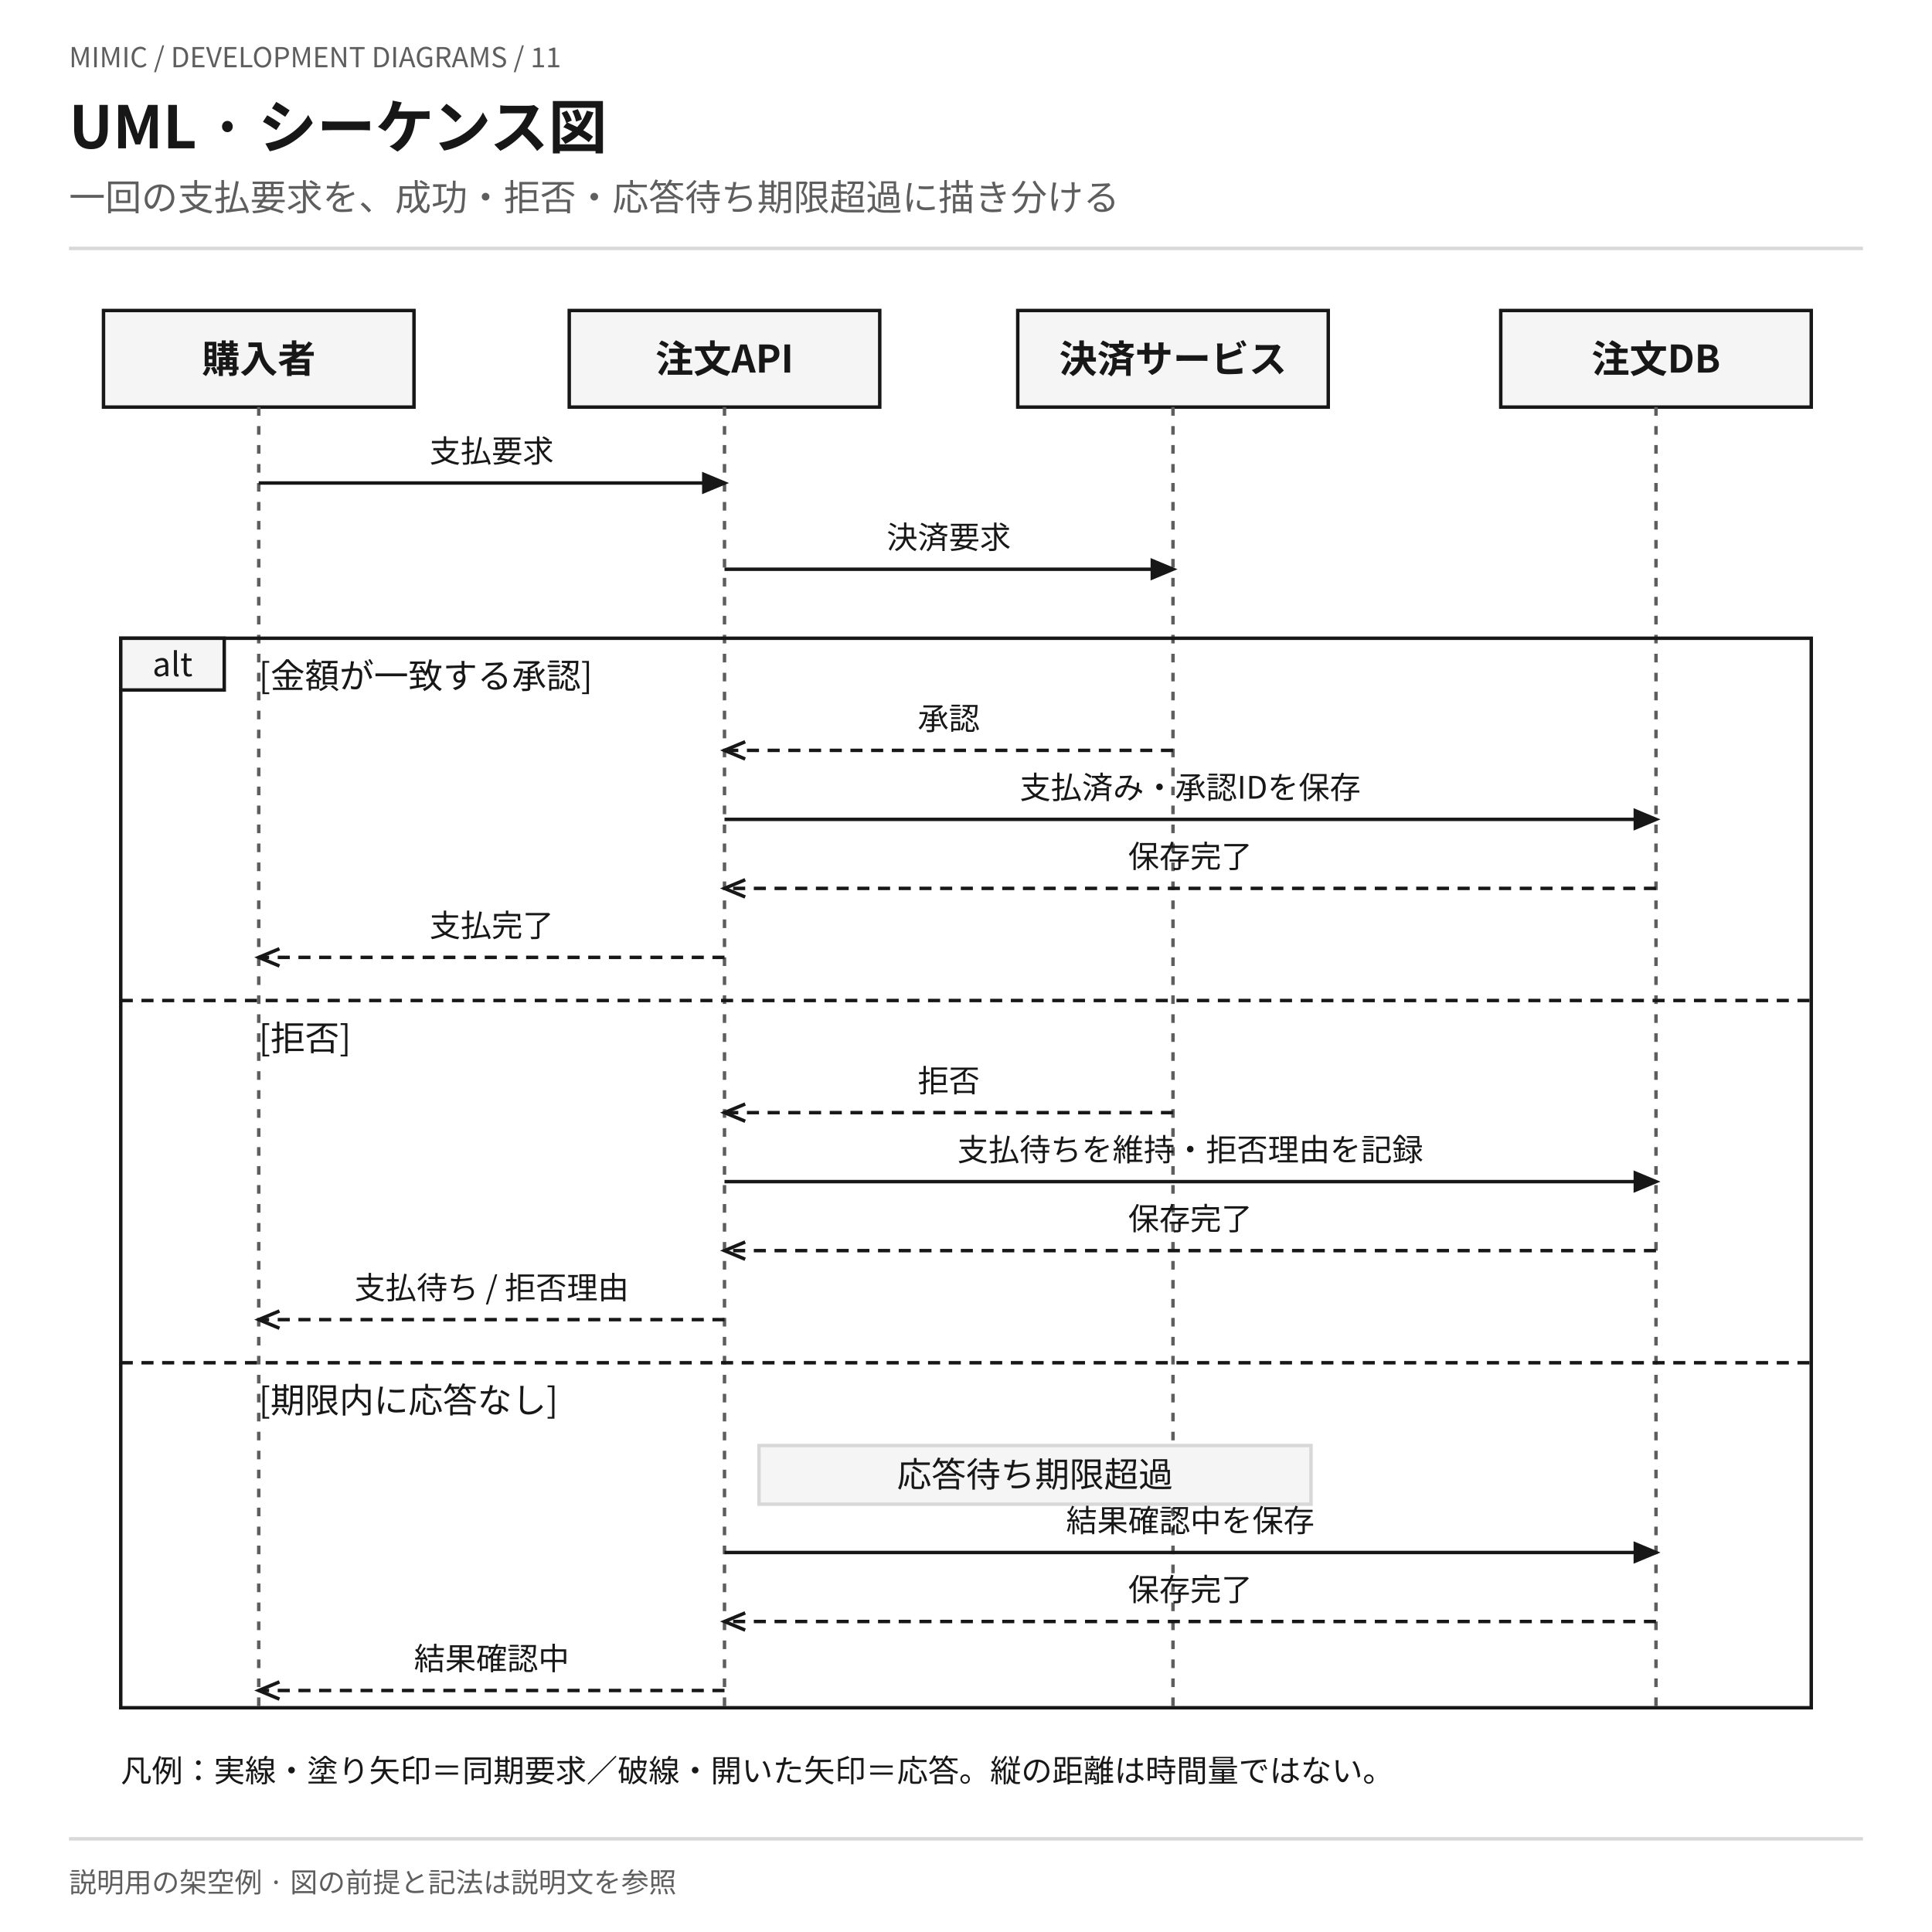
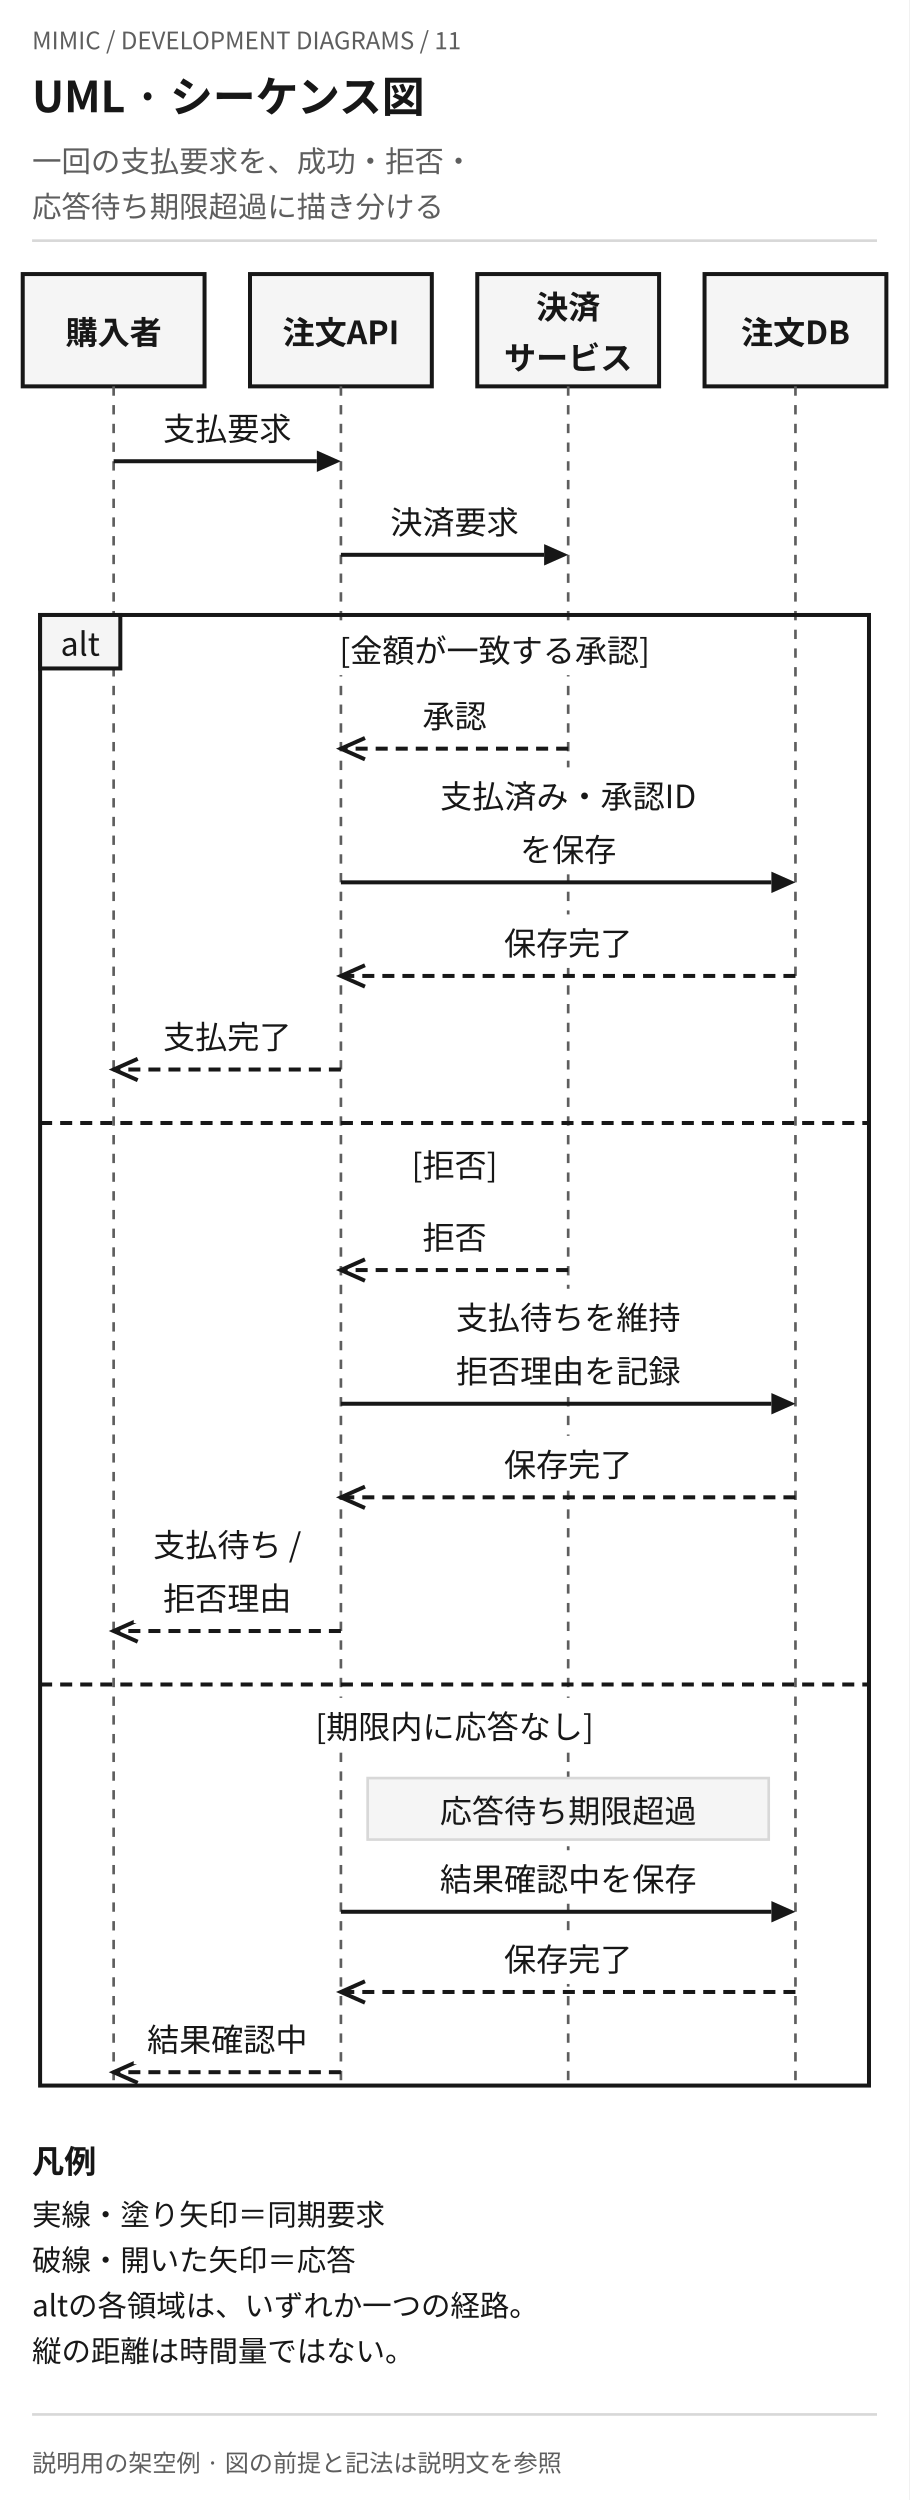
- <svg xmlns="http://www.w3.org/2000/svg" viewBox="0 0 1120 1120" role="img" aria-labelledby="title desc">
-   <rect x="0" y="0" width="1120" height="1120" fill="#ffffff" stroke="none" stroke-width="2" />
-   <text x="40" y="39" fill="#5e5e5e" font-family="Noto Sans CJK JP, sans-serif" font-size="16" font-weight="400" text-anchor="start">MIMIC  /  DEVELOPMENT DIAGRAMS  /  11</text>
-   <text x="40" y="86" fill="#171717" font-family="Noto Sans CJK JP, sans-serif" font-size="34" font-weight="600" text-anchor="start">UML · シーケンス図</text>
-   <text x="40" y="122" fill="#5e5e5e" font-family="Noto Sans CJK JP, sans-serif" font-size="21" font-weight="400" text-anchor="start">一回の支払要求を、成功・拒否・応答待ち期限超過に描き分ける</text>
-   <line x1="40" y1="144" x2="1080" y2="144" stroke="#d8d8d8" stroke-width="2" />
-   <line x1="40" y1="1066" x2="1080" y2="1066" stroke="#d8d8d8" stroke-width="2" />
-   <text x="40" y="1097" fill="#5e5e5e" font-family="Noto Sans CJK JP, sans-serif" font-size="16" font-weight="400" text-anchor="start">説明用の架空例 · 図の前提と記法は説明文を参照</text>
-   <rect x="60" y="180" width="180" height="56" fill="#f5f5f5" stroke="#171717" stroke-width="2" />
-   <text x="150" y="216" fill="#171717" font-family="Noto Sans CJK JP, sans-serif" font-size="22" font-weight="600" text-anchor="middle">購入者</text>
-   <line x1="150" y1="236" x2="150" y2="993" stroke="#5e5e5e" stroke-width="2" stroke-dasharray="5 6" />
-   <rect x="330" y="180" width="180" height="56" fill="#f5f5f5" stroke="#171717" stroke-width="2" />
-   <text x="420" y="216" fill="#171717" font-family="Noto Sans CJK JP, sans-serif" font-size="22" font-weight="600" text-anchor="middle">注文API</text>
-   <line x1="420" y1="236" x2="420" y2="993" stroke="#5e5e5e" stroke-width="2" stroke-dasharray="5 6" />
-   <rect x="590" y="180" width="180" height="56" fill="#f5f5f5" stroke="#171717" stroke-width="2" />
-   <text x="680" y="216" fill="#171717" font-family="Noto Sans CJK JP, sans-serif" font-size="22" font-weight="600" text-anchor="middle">決済サービス</text>
-   <line x1="680" y1="236" x2="680" y2="993" stroke="#5e5e5e" stroke-width="2" stroke-dasharray="5 6" />
-   <rect x="870" y="180" width="180" height="56" fill="#f5f5f5" stroke="#171717" stroke-width="2" />
-   <text x="960" y="216" fill="#171717" font-family="Noto Sans CJK JP, sans-serif" font-size="22" font-weight="600" text-anchor="middle">注文DB</text>
-   <line x1="960" y1="236" x2="960" y2="993" stroke="#5e5e5e" stroke-width="2" stroke-dasharray="5 6" />
-   <line x1="150" y1="280" x2="420" y2="280" stroke="#171717" stroke-width="2" />
-   <polygon points="408.0,275.0 420,280 408.0,285.0" fill="#171717" stroke="#171717" stroke-width="2" />
-   <text x="285.0" y="268.0" fill="#171717" font-family="Noto Sans CJK JP, sans-serif" font-size="18" font-weight="400" text-anchor="middle">支払要求</text>
-   <line x1="420" y1="330" x2="680" y2="330" stroke="#171717" stroke-width="2" />
-   <polygon points="668.0,325.0 680,330 668.0,335.0" fill="#171717" stroke="#171717" stroke-width="2" />
-   <text x="550.0" y="318.0" fill="#171717" font-family="Noto Sans CJK JP, sans-serif" font-size="18" font-weight="400" text-anchor="middle">決済要求</text>
-   <rect x="70" y="370" width="980" height="620" fill="none" stroke="#171717" stroke-width="2" />
-   <rect x="70" y="370" width="60" height="30" fill="#f5f5f5" stroke="#171717" stroke-width="2" />
-   <text x="100" y="392" fill="#171717" font-family="Noto Sans CJK JP, sans-serif" font-size="19" font-weight="400" text-anchor="middle">alt</text>
-   <text x="150" y="399" fill="#171717" font-family="Noto Sans CJK JP, sans-serif" font-size="20" font-weight="400" text-anchor="start">[金額が一致する承認]</text>
-   <line x1="680" y1="435" x2="420" y2="435" stroke="#171717" stroke-width="2" stroke-dasharray="7 5" />
-   <polyline points="432.0,440.0 420,435 432.0,430.0" fill="none" stroke="#171717" stroke-width="2" />
-   <text x="550.0" y="423.0" fill="#171717" font-family="Noto Sans CJK JP, sans-serif" font-size="18" font-weight="400" text-anchor="middle">承認</text>
-   <line x1="420" y1="475" x2="960" y2="475" stroke="#171717" stroke-width="2" />
-   <polygon points="948.0,470.0 960,475 948.0,480.0" fill="#171717" stroke="#171717" stroke-width="2" />
-   <text x="690.0" y="463.0" fill="#171717" font-family="Noto Sans CJK JP, sans-serif" font-size="18" font-weight="400" text-anchor="middle">支払済み・承認IDを保存</text>
-   <line x1="960" y1="515" x2="420" y2="515" stroke="#171717" stroke-width="2" stroke-dasharray="7 5" />
-   <polyline points="432.0,520.0 420,515 432.0,510.0" fill="none" stroke="#171717" stroke-width="2" />
-   <text x="690.0" y="503.0" fill="#171717" font-family="Noto Sans CJK JP, sans-serif" font-size="18" font-weight="400" text-anchor="middle">保存完了</text>
-   <line x1="420" y1="555" x2="150" y2="555" stroke="#171717" stroke-width="2" stroke-dasharray="7 5" />
-   <polyline points="162.0,560.0 150,555 162.0,550.0" fill="none" stroke="#171717" stroke-width="2" />
-   <text x="285.0" y="543.0" fill="#171717" font-family="Noto Sans CJK JP, sans-serif" font-size="18" font-weight="400" text-anchor="middle">支払完了</text>
-   <line x1="70" y1="580" x2="1050" y2="580" stroke="#171717" stroke-width="2" stroke-dasharray="7 5" />
-   <text x="150" y="609" fill="#171717" font-family="Noto Sans CJK JP, sans-serif" font-size="20" font-weight="400" text-anchor="start">[拒否]</text>
-   <line x1="680" y1="645" x2="420" y2="645" stroke="#171717" stroke-width="2" stroke-dasharray="7 5" />
-   <polyline points="432.0,650.0 420,645 432.0,640.0" fill="none" stroke="#171717" stroke-width="2" />
-   <text x="550.0" y="633.0" fill="#171717" font-family="Noto Sans CJK JP, sans-serif" font-size="18" font-weight="400" text-anchor="middle">拒否</text>
-   <line x1="420" y1="685" x2="960" y2="685" stroke="#171717" stroke-width="2" />
-   <polygon points="948.0,680.0 960,685 948.0,690.0" fill="#171717" stroke="#171717" stroke-width="2" />
-   <text x="690.0" y="673.0" fill="#171717" font-family="Noto Sans CJK JP, sans-serif" font-size="18" font-weight="400" text-anchor="middle">支払待ちを維持・拒否理由を記録</text>
-   <line x1="960" y1="725" x2="420" y2="725" stroke="#171717" stroke-width="2" stroke-dasharray="7 5" />
-   <polyline points="432.0,730.0 420,725 432.0,720.0" fill="none" stroke="#171717" stroke-width="2" />
-   <text x="690.0" y="713.0" fill="#171717" font-family="Noto Sans CJK JP, sans-serif" font-size="18" font-weight="400" text-anchor="middle">保存完了</text>
-   <line x1="420" y1="765" x2="150" y2="765" stroke="#171717" stroke-width="2" stroke-dasharray="7 5" />
-   <polyline points="162.0,770.0 150,765 162.0,760.0" fill="none" stroke="#171717" stroke-width="2" />
-   <text x="285.0" y="753.0" fill="#171717" font-family="Noto Sans CJK JP, sans-serif" font-size="18" font-weight="400" text-anchor="middle">支払待ち / 拒否理由</text>
-   <line x1="70" y1="790" x2="1050" y2="790" stroke="#171717" stroke-width="2" stroke-dasharray="7 5" />
-   <text x="150" y="819" fill="#171717" font-family="Noto Sans CJK JP, sans-serif" font-size="20" font-weight="400" text-anchor="start">[期限内に応答なし]</text>
-   <rect x="440" y="838" width="320" height="34" fill="#f5f5f5" stroke="#d8d8d8" stroke-width="2" />
-   <text x="600" y="862" fill="#171717" font-family="Noto Sans CJK JP, sans-serif" font-size="20" font-weight="400" text-anchor="middle">応答待ち期限超過</text>
-   <line x1="420" y1="900" x2="960" y2="900" stroke="#171717" stroke-width="2" />
-   <polygon points="948.0,895.0 960,900 948.0,905.0" fill="#171717" stroke="#171717" stroke-width="2" />
-   <text x="690.0" y="888.0" fill="#171717" font-family="Noto Sans CJK JP, sans-serif" font-size="18" font-weight="400" text-anchor="middle">結果確認中を保存</text>
-   <line x1="960" y1="940" x2="420" y2="940" stroke="#171717" stroke-width="2" stroke-dasharray="7 5" />
-   <polyline points="432.0,945.0 420,940 432.0,935.0" fill="none" stroke="#171717" stroke-width="2" />
-   <text x="690.0" y="928.0" fill="#171717" font-family="Noto Sans CJK JP, sans-serif" font-size="18" font-weight="400" text-anchor="middle">保存完了</text>
-   <line x1="420" y1="980" x2="150" y2="980" stroke="#171717" stroke-width="2" stroke-dasharray="7 5" />
-   <polyline points="162.0,985.0 150,980 162.0,975.0" fill="none" stroke="#171717" stroke-width="2" />
-   <text x="285.0" y="968.0" fill="#171717" font-family="Noto Sans CJK JP, sans-serif" font-size="18" font-weight="400" text-anchor="middle">結果確認中</text>
-   <text x="70" y="1033" fill="#171717" font-family="Noto Sans CJK JP, sans-serif" font-size="18" font-weight="400" text-anchor="start">凡例：実線・塗り矢印＝同期要求／破線・開いた矢印＝応答。縦の距離は時間量ではない。</text>
+ <svg xmlns="http://www.w3.org/2000/svg" viewBox="0 0 680 1870" role="img" aria-labelledby="title desc">
+   <rect x="0" y="0" width="680" height="1870" fill="#ffffff" stroke="none" stroke-width="3" />
+   <text x="24" y="29" fill="#5e5e5e" font-family="Noto Sans CJK JP, sans-serif" font-size="18" font-weight="400" text-anchor="start" dominant-baseline="central">MIMIC / DEVELOPMENT DIAGRAMS / 11</text>
+   <text x="24" y="70" fill="#171717" font-family="Noto Sans CJK JP, sans-serif" font-size="32" font-weight="600" text-anchor="start" dominant-baseline="central">UML · シーケンス図</text>
+   <text x="24" y="119.0" fill="#5e5e5e" font-family="Noto Sans CJK JP, sans-serif" font-size="22" font-weight="400" text-anchor="start" dominant-baseline="central">一回の支払要求を、成功・拒否・</text>
+   <text x="24" y="153.0" fill="#5e5e5e" font-family="Noto Sans CJK JP, sans-serif" font-size="22" font-weight="400" text-anchor="start" dominant-baseline="central">応答待ち期限超過に描き分ける</text>
+   <line x1="24" y1="180" x2="656" y2="180" stroke="#d8d8d8" stroke-width="2" />
+   <line x1="24" y1="1806" x2="656" y2="1806" stroke="#d8d8d8" stroke-width="2" />
+   <text x="24" y="1841" fill="#5e5e5e" font-family="Noto Sans CJK JP, sans-serif" font-size="18" font-weight="400" text-anchor="start" dominant-baseline="central">説明用の架空例 · 図の前提と記法は説明文を参照</text>
+   <rect x="17" y="205" width="136" height="84" fill="#f5f5f5" stroke="#171717" stroke-width="3" />
+   <text x="85" y="247.0" fill="#171717" font-family="Noto Sans CJK JP, sans-serif" font-size="24" font-weight="600" text-anchor="middle" dominant-baseline="central">購入者</text>
+   <line x1="85" y1="289" x2="85" y2="1560" stroke="#5e5e5e" stroke-width="2" stroke-dasharray="7 7" />
+   <rect x="187" y="205" width="136" height="84" fill="#f5f5f5" stroke="#171717" stroke-width="3" />
+   <text x="255" y="247.0" fill="#171717" font-family="Noto Sans CJK JP, sans-serif" font-size="24" font-weight="600" text-anchor="middle" dominant-baseline="central">注文API</text>
+   <line x1="255" y1="289" x2="255" y2="1560" stroke="#5e5e5e" stroke-width="2" stroke-dasharray="7 7" />
+   <rect x="357" y="205" width="136" height="84" fill="#f5f5f5" stroke="#171717" stroke-width="3" />
+   <text x="425" y="228.0" fill="#171717" font-family="Noto Sans CJK JP, sans-serif" font-size="24" font-weight="600" text-anchor="middle" dominant-baseline="central">決済</text>
+   <text x="425" y="266.0" fill="#171717" font-family="Noto Sans CJK JP, sans-serif" font-size="24" font-weight="600" text-anchor="middle" dominant-baseline="central">サービス</text>
+   <line x1="425" y1="289" x2="425" y2="1560" stroke="#5e5e5e" stroke-width="2" stroke-dasharray="7 7" />
+   <rect x="527" y="205" width="136" height="84" fill="#f5f5f5" stroke="#171717" stroke-width="3" />
+   <text x="595" y="247.0" fill="#171717" font-family="Noto Sans CJK JP, sans-serif" font-size="24" font-weight="600" text-anchor="middle" dominant-baseline="central">注文DB</text>
+   <line x1="595" y1="289" x2="595" y2="1560" stroke="#5e5e5e" stroke-width="2" stroke-dasharray="7 7" />
+   <polyline points="85,345 237.0,345.0" fill="none" stroke="#171717" stroke-width="3" />
+   <polygon points="237.0,337.0 255,345 237.0,353.0" fill="#171717" stroke="none" stroke-width="2" />
+   <rect x="110.0" y="299.0" width="120" height="40" fill="#ffffff" stroke="none" stroke-width="3" />
+   <text x="170.0" y="319.0" fill="#171717" font-family="Noto Sans CJK JP, sans-serif" font-size="24" font-weight="400" text-anchor="middle" dominant-baseline="central">支払要求</text>
+   <polyline points="255,415 407.0,415.0" fill="none" stroke="#171717" stroke-width="3" />
+   <polygon points="407.0,407.0 425,415 407.0,423.0" fill="#171717" stroke="none" stroke-width="2" />
+   <rect x="280.0" y="369.0" width="120" height="40" fill="#ffffff" stroke="none" stroke-width="3" />
+   <text x="340.0" y="389.0" fill="#171717" font-family="Noto Sans CJK JP, sans-serif" font-size="24" font-weight="400" text-anchor="middle" dominant-baseline="central">決済要求</text>
+   <rect x="30" y="460" width="620" height="1100" fill="none" stroke="#171717" stroke-width="3" />
+   <rect x="30" y="460" width="60" height="40" fill="#f5f5f5" stroke="#171717" stroke-width="3" />
+   <text x="60" y="480" fill="#171717" font-family="Noto Sans CJK JP, sans-serif" font-size="24" font-weight="400" text-anchor="middle" dominant-baseline="central">alt</text>
+   <rect x="230.0" y="465.0" width="280" height="40" fill="#ffffff" stroke="none" stroke-width="3" />
+   <text x="370" y="485.0" fill="#171717" font-family="Noto Sans CJK JP, sans-serif" font-size="24" font-weight="400" text-anchor="middle" dominant-baseline="central">[金額が一致する承認]</text>
+   <polyline points="425,560 255,560" fill="none" stroke="#171717" stroke-width="3" stroke-dasharray="9 6" />
+   <polyline points="273.0,568.0 255,560 273.0,552.0" fill="none" stroke="#171717" stroke-width="3" />
+   <rect x="305.0" y="514.0" width="70" height="40" fill="#ffffff" stroke="none" stroke-width="3" />
+   <text x="340.0" y="534.0" fill="#171717" font-family="Noto Sans CJK JP, sans-serif" font-size="24" font-weight="400" text-anchor="middle" dominant-baseline="central">承認</text>
+   <polyline points="255,660 577.0,660.0" fill="none" stroke="#171717" stroke-width="3" />
+   <polygon points="577.0,652.0 595,660 577.0,668.0" fill="#171717" stroke="none" stroke-width="2" />
+   <rect x="315.0" y="574.0" width="220" height="80" fill="#ffffff" stroke="none" stroke-width="3" />
+   <text x="425.0" y="594.0" fill="#171717" font-family="Noto Sans CJK JP, sans-serif" font-size="24" font-weight="400" text-anchor="middle" dominant-baseline="central">支払済み・承認ID</text>
+   <text x="425.0" y="634.0" fill="#171717" font-family="Noto Sans CJK JP, sans-serif" font-size="24" font-weight="400" text-anchor="middle" dominant-baseline="central">を保存</text>
+   <polyline points="595,730 255,730" fill="none" stroke="#171717" stroke-width="3" stroke-dasharray="9 6" />
+   <polyline points="273.0,738.0 255,730 273.0,722.0" fill="none" stroke="#171717" stroke-width="3" />
+   <rect x="365.0" y="684.0" width="120" height="40" fill="#ffffff" stroke="none" stroke-width="3" />
+   <text x="425.0" y="704.0" fill="#171717" font-family="Noto Sans CJK JP, sans-serif" font-size="24" font-weight="400" text-anchor="middle" dominant-baseline="central">保存完了</text>
+   <polyline points="255,800 85,800" fill="none" stroke="#171717" stroke-width="3" stroke-dasharray="9 6" />
+   <polyline points="103.0,808.0 85,800 103.0,792.0" fill="none" stroke="#171717" stroke-width="3" />
+   <rect x="110.0" y="754.0" width="120" height="40" fill="#ffffff" stroke="none" stroke-width="3" />
+   <text x="170.0" y="774.0" fill="#171717" font-family="Noto Sans CJK JP, sans-serif" font-size="24" font-weight="400" text-anchor="middle" dominant-baseline="central">支払完了</text>
+   <line x1="30" y1="840" x2="650" y2="840" stroke="#171717" stroke-width="3" stroke-dasharray="9 6" />
+   <rect x="290.0" y="850.0" width="100" height="40" fill="#ffffff" stroke="none" stroke-width="3" />
+   <text x="340" y="870.0" fill="#171717" font-family="Noto Sans CJK JP, sans-serif" font-size="24" font-weight="400" text-anchor="middle" dominant-baseline="central">[拒否]</text>
+   <polyline points="425,950 255,950" fill="none" stroke="#171717" stroke-width="3" stroke-dasharray="9 6" />
+   <polyline points="273.0,958.0 255,950 273.0,942.0" fill="none" stroke="#171717" stroke-width="3" />
+   <rect x="305.0" y="904.0" width="70" height="40" fill="#ffffff" stroke="none" stroke-width="3" />
+   <text x="340.0" y="924.0" fill="#171717" font-family="Noto Sans CJK JP, sans-serif" font-size="24" font-weight="400" text-anchor="middle" dominant-baseline="central">拒否</text>
+   <polyline points="255,1050 577.0,1050.0" fill="none" stroke="#171717" stroke-width="3" />
+   <polygon points="577.0,1042.0 595,1050 577.0,1058.0" fill="#171717" stroke="none" stroke-width="2" />
+   <rect x="320.0" y="964.0" width="210" height="80" fill="#ffffff" stroke="none" stroke-width="3" />
+   <text x="425.0" y="984.0" fill="#171717" font-family="Noto Sans CJK JP, sans-serif" font-size="24" font-weight="400" text-anchor="middle" dominant-baseline="central">支払待ちを維持</text>
+   <text x="425.0" y="1024.0" fill="#171717" font-family="Noto Sans CJK JP, sans-serif" font-size="24" font-weight="400" text-anchor="middle" dominant-baseline="central">拒否理由を記録</text>
+   <polyline points="595,1120 255,1120" fill="none" stroke="#171717" stroke-width="3" stroke-dasharray="9 6" />
+   <polyline points="273.0,1128.0 255,1120 273.0,1112.0" fill="none" stroke="#171717" stroke-width="3" />
+   <rect x="365.0" y="1074.0" width="120" height="40" fill="#ffffff" stroke="none" stroke-width="3" />
+   <text x="425.0" y="1094.0" fill="#171717" font-family="Noto Sans CJK JP, sans-serif" font-size="24" font-weight="400" text-anchor="middle" dominant-baseline="central">保存完了</text>
+   <polyline points="255,1220 85,1220" fill="none" stroke="#171717" stroke-width="3" stroke-dasharray="9 6" />
+   <polyline points="103.0,1228.0 85,1220 103.0,1212.0" fill="none" stroke="#171717" stroke-width="3" />
+   <rect x="100.0" y="1134.0" width="140" height="80" fill="#ffffff" stroke="none" stroke-width="3" />
+   <text x="170.0" y="1154.0" fill="#171717" font-family="Noto Sans CJK JP, sans-serif" font-size="24" font-weight="400" text-anchor="middle" dominant-baseline="central">支払待ち /</text>
+   <text x="170.0" y="1194.0" fill="#171717" font-family="Noto Sans CJK JP, sans-serif" font-size="24" font-weight="400" text-anchor="middle" dominant-baseline="central">拒否理由</text>
+   <line x1="30" y1="1260" x2="650" y2="1260" stroke="#171717" stroke-width="3" stroke-dasharray="9 6" />
+   <rect x="210.0" y="1270.0" width="260" height="40" fill="#ffffff" stroke="none" stroke-width="3" />
+   <text x="340" y="1290.0" fill="#171717" font-family="Noto Sans CJK JP, sans-serif" font-size="24" font-weight="400" text-anchor="middle" dominant-baseline="central">[期限内に応答なし]</text>
+   <rect x="275" y="1330" width="300" height="46" fill="#f5f5f5" stroke="#d8d8d8" stroke-width="2" />
+   <text x="425" y="1353" fill="#171717" font-family="Noto Sans CJK JP, sans-serif" font-size="24" font-weight="400" text-anchor="middle" dominant-baseline="central">応答待ち期限超過</text>
+   <polyline points="255,1430 577.0,1430.0" fill="none" stroke="#171717" stroke-width="3" />
+   <polygon points="577.0,1422.0 595,1430 577.0,1438.0" fill="#171717" stroke="none" stroke-width="2" />
+   <rect x="310.0" y="1384.0" width="230" height="40" fill="#ffffff" stroke="none" stroke-width="3" />
+   <text x="425.0" y="1404.0" fill="#171717" font-family="Noto Sans CJK JP, sans-serif" font-size="24" font-weight="400" text-anchor="middle" dominant-baseline="central">結果確認中を保存</text>
+   <polyline points="595,1490 255,1490" fill="none" stroke="#171717" stroke-width="3" stroke-dasharray="9 6" />
+   <polyline points="273.0,1498.0 255,1490 273.0,1482.0" fill="none" stroke="#171717" stroke-width="3" />
+   <rect x="365.0" y="1444.0" width="120" height="40" fill="#ffffff" stroke="none" stroke-width="3" />
+   <text x="425.0" y="1464.0" fill="#171717" font-family="Noto Sans CJK JP, sans-serif" font-size="24" font-weight="400" text-anchor="middle" dominant-baseline="central">保存完了</text>
+   <polyline points="255,1550 85,1550" fill="none" stroke="#171717" stroke-width="3" stroke-dasharray="9 6" />
+   <polyline points="103.0,1558.0 85,1550 103.0,1542.0" fill="none" stroke="#171717" stroke-width="3" />
+   <rect x="100.0" y="1504.0" width="140" height="40" fill="#ffffff" stroke="none" stroke-width="3" />
+   <text x="170.0" y="1524.0" fill="#171717" font-family="Noto Sans CJK JP, sans-serif" font-size="24" font-weight="400" text-anchor="middle" dominant-baseline="central">結果確認中</text>
+   <text x="24" y="1615" fill="#171717" font-family="Noto Sans CJK JP, sans-serif" font-size="24" font-weight="600" text-anchor="start" dominant-baseline="central">凡例</text>
+   <text x="24" y="1655" fill="#171717" font-family="Noto Sans CJK JP, sans-serif" font-size="22" font-weight="400" text-anchor="start" dominant-baseline="central">実線・塗り矢印＝同期要求</text>
+   <text x="24" y="1689" fill="#171717" font-family="Noto Sans CJK JP, sans-serif" font-size="22" font-weight="400" text-anchor="start" dominant-baseline="central">破線・開いた矢印＝応答</text>
+   <text x="24" y="1723" fill="#171717" font-family="Noto Sans CJK JP, sans-serif" font-size="22" font-weight="400" text-anchor="start" dominant-baseline="central">altの各領域は、いずれか一つの経路。</text>
+   <text x="24" y="1757" fill="#171717" font-family="Noto Sans CJK JP, sans-serif" font-size="22" font-weight="400" text-anchor="start" dominant-baseline="central">縦の距離は時間量ではない。</text>
</svg>
